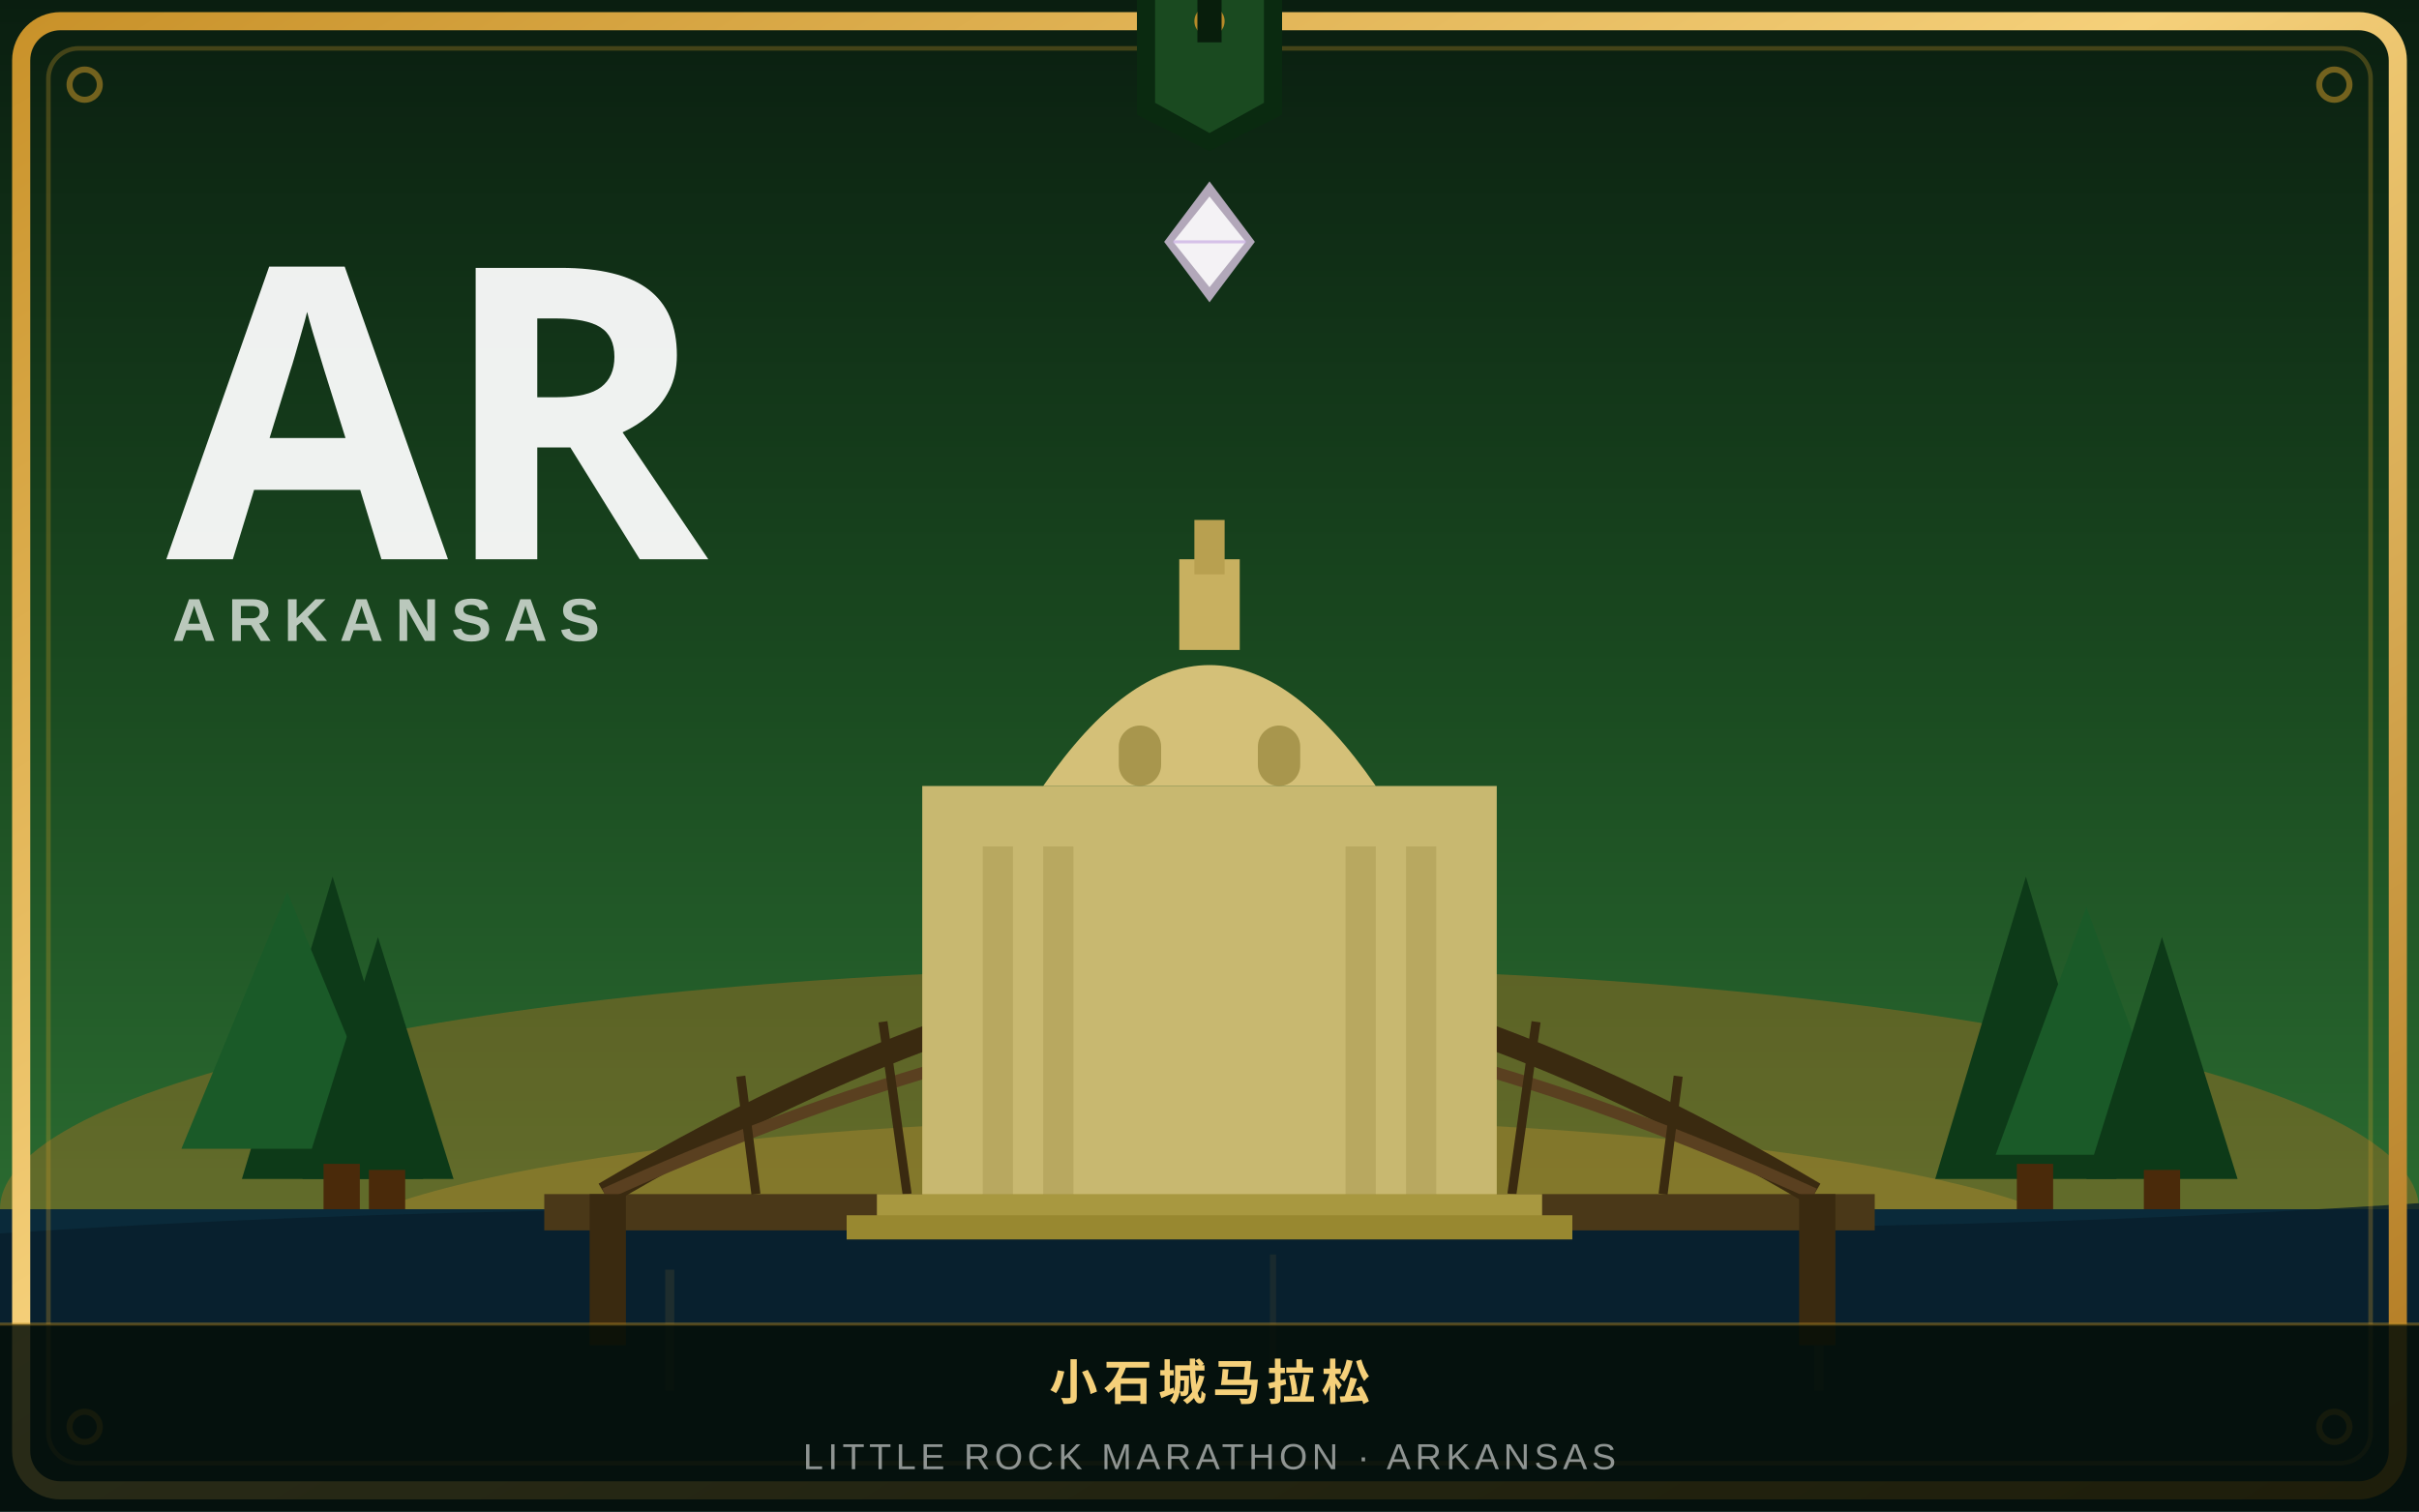
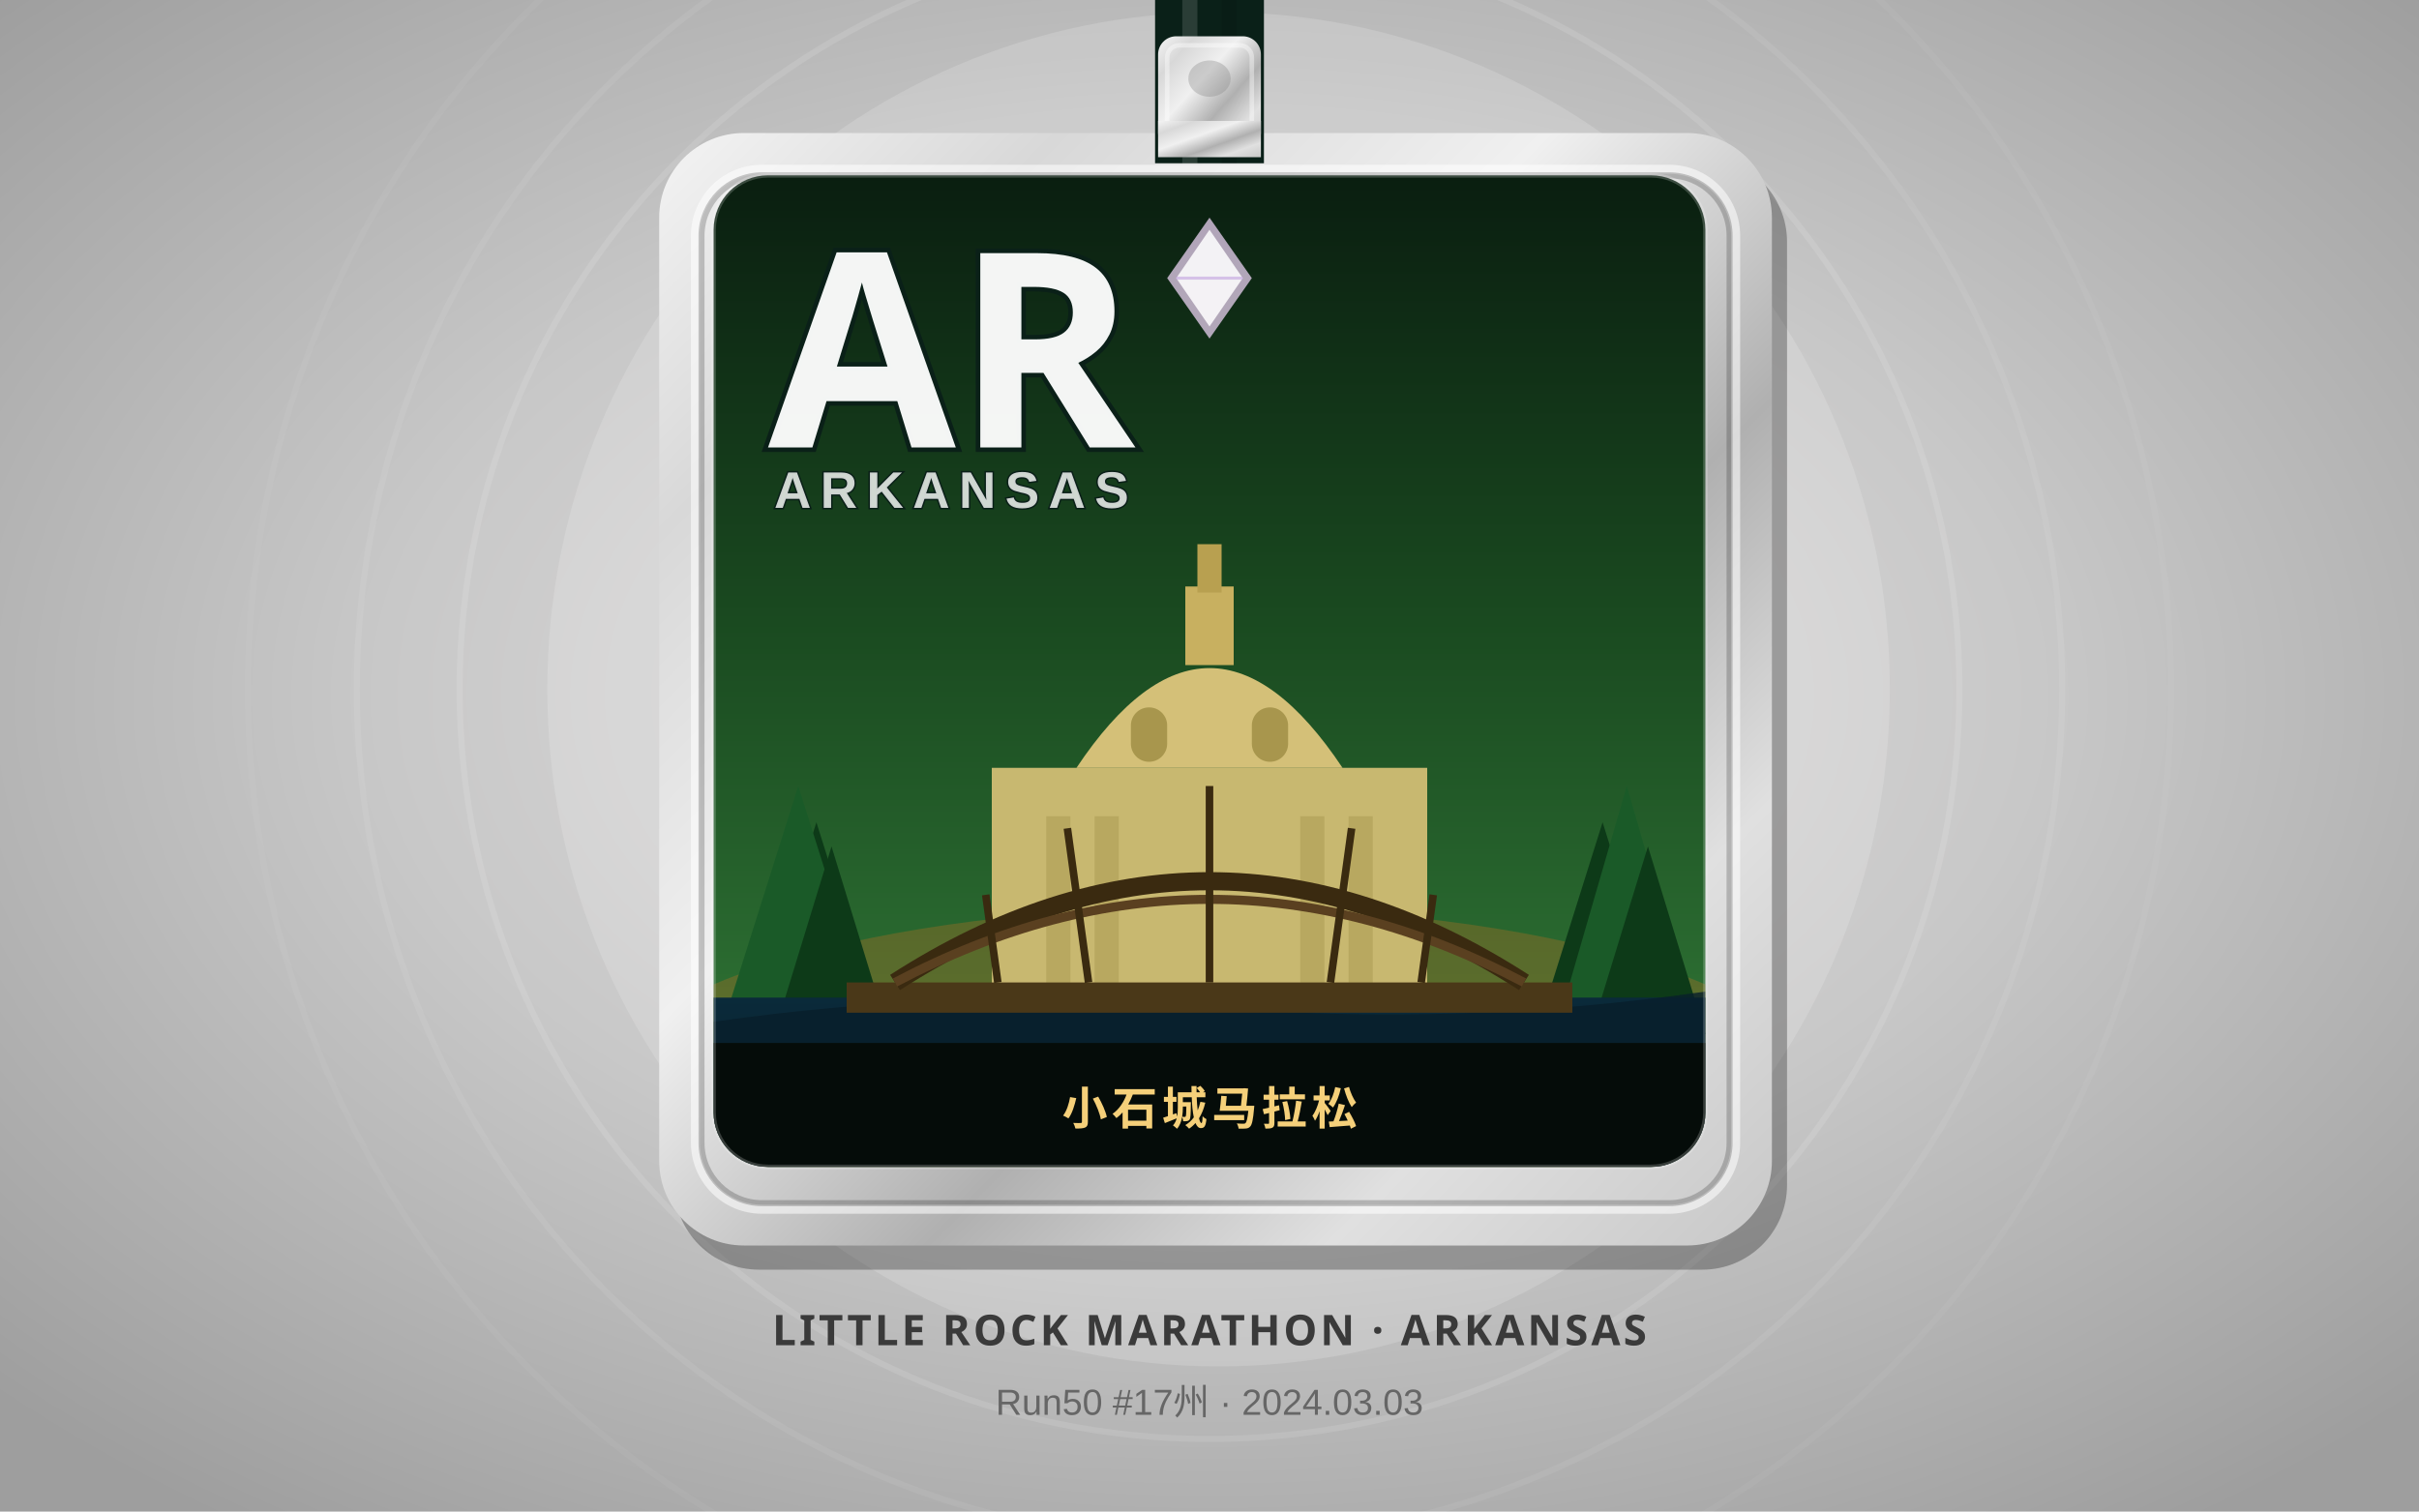
<svg xmlns="http://www.w3.org/2000/svg" viewBox="0 0 800 500">
  <defs>
-     <linearGradient id="sky-ar" x1="0" y1="0" x2="0" y2="1">
+     <radialGradient id="bg" cx="50%" cy="46%" r="68%">
+       <stop offset="0%" stop-color="#e2e0e0" />
+       <stop offset="50%" stop-color="#c8c8c8" />
+       <stop offset="100%" stop-color="#9e9e9e" />
+     </radialGradient>
+     <linearGradient id="silver" x1="0" y1="0" x2="1" y2="1">
+       <stop offset="0%" stop-color="#f4f4f4" />
+       <stop offset="18%" stop-color="#d8d8d8" />
+       <stop offset="40%" stop-color="#f0f0f0" />
+       <stop offset="62%" stop-color="#b0b0b0" />
+       <stop offset="80%" stop-color="#e0e0e0" />
+       <stop offset="100%" stop-color="#c8c8c8" />
+     </linearGradient>
+     <linearGradient id="sky" x1="0" y1="0" x2="0" y2="1">
      <stop offset="0%" stop-color="#0a1e10" />
      <stop offset="45%" stop-color="#1a4a20" />
      <stop offset="80%" stop-color="#2a6a30" />
      <stop offset="100%" stop-color="#3a7a3a" />
    </linearGradient>
-     <linearGradient id="gold-ar" x1="0" y1="0" x2="1" y2="1">
-       <stop offset="0%" stop-color="#c9922a" />
-       <stop offset="45%" stop-color="#f5d07a" />
-       <stop offset="100%" stop-color="#b07820" />
+     <linearGradient id="river" x1="0" y1="0" x2="0" y2="1">
+       <stop offset="0%" stop-color="#0a2a3a" />
+       <stop offset="100%" stop-color="#071e2a" />
    </linearGradient>
-     <linearGradient id="sunset-ar" x1="0" y1="0" x2="1" y2="0">
-       <stop offset="0%" stop-color="#c87020" />
-       <stop offset="50%" stop-color="#e8a030" />
-       <stop offset="100%" stop-color="#c87020" />
-     </linearGradient>
+     <clipPath id="clip">
+       <rect x="236" y="58" width="328" height="328" rx="18" />
+     </clipPath>
  </defs>
-   <rect width="800" height="500" fill="url(#sky-ar)" />
-   <ellipse cx="400" cy="400" rx="400" ry="80" fill="#c87020" opacity="0.35" />
-   <ellipse cx="400" cy="420" rx="300" ry="50" fill="#e8a030" opacity="0.25" />
-   <rect x="0" y="400" width="800" height="100" fill="#0a2a3a" />
-   <path d="M0,408 Q200,395 400,403 Q600,411 800,398 L800,500 L0,500Z" fill="#071e2a" opacity="0.8" />
-   <rect x="220" y="420" width="3" height="40" fill="#e8a030" opacity="0.1" />
-   <rect x="420" y="415" width="2" height="45" fill="#e8a030" opacity="0.08" />
-   <rect x="600" y="422" width="3" height="38" fill="#e8a030" opacity="0.1" />
-   <rect x="180" y="395" width="440" height="12" fill="#4a3818" />
-   <path d="M200,395 Q310,330 400,320 Q490,330 600,395" fill="none" stroke="#3a2a10" stroke-width="8" />
-   <path d="M200,395 Q310,345 400,335 Q490,345 600,395" fill="none" stroke="#5a4020" stroke-width="4" />
-   <rect x="195" y="395" width="12" height="50" fill="#3a2a10" />
-   <rect x="393" y="320" width="14" height="80" fill="#3a2a10" />
-   <rect x="595" y="395" width="12" height="50" fill="#3a2a10" />
-   <line x1="250" y1="395" x2="245" y2="356" stroke="#3a2a10" stroke-width="3" />
-   <line x1="300" y1="395" x2="292" y2="338" stroke="#3a2a10" stroke-width="3" />
-   <line x1="350" y1="395" x2="346" y2="325" stroke="#3a2a10" stroke-width="3" />
-   <line x1="450" y1="395" x2="454" y2="325" stroke="#3a2a10" stroke-width="3" />
-   <line x1="500" y1="395" x2="508" y2="338" stroke="#3a2a10" stroke-width="3" />
-   <line x1="550" y1="395" x2="555" y2="356" stroke="#3a2a10" stroke-width="3" />
-   <rect x="305" y="260" width="190" height="140" fill="#c8b870" />
-   <path d="M345,260 Q400,180 455,260 Z" fill="#d4c078" />
-   <rect x="390" y="185" width="20" height="30" fill="#c8b060" />
-   <rect x="395" y="172" width="10" height="18" fill="#b8a050" />
-   <rect x="370" y="240" width="14" height="20" rx="7" fill="#8a7a30" opacity="0.6" />
-   <rect x="416" y="240" width="14" height="20" rx="7" fill="#8a7a30" opacity="0.6" />
-   <rect x="325" y="280" width="10" height="120" fill="#b8a860" />
-   <rect x="345" y="280" width="10" height="120" fill="#b8a860" />
-   <rect x="445" y="280" width="10" height="120" fill="#b8a860" />
-   <rect x="465" y="280" width="10" height="120" fill="#b8a860" />
-   <rect x="290" y="395" width="220" height="10" fill="#a89840" />
-   <rect x="280" y="402" width="240" height="8" fill="#988830" />
-   <polygon points="80,390 110,290 140,390" fill="#0d3a18" />
-   <polygon points="60,380 95,295 130,380" fill="#1a5a28" />
-   <polygon points="100,390 125,310 150,390" fill="#0d3a18" />
-   <rect x="107" y="385" width="12" height="15" fill="#4a2a0a" />
-   <rect x="122" y="387" width="12" height="13" fill="#4a2a0a" />
-   <polygon points="640,390 670,290 700,390" fill="#0d3a18" />
-   <polygon points="660,382 690,300 720,382" fill="#1a5a28" />
-   <polygon points="690,390 715,310 740,390" fill="#0d3a18" />
-   <rect x="667" y="385" width="12" height="15" fill="#4a2a0a" />
-   <rect x="709" y="387" width="12" height="13" fill="#4a2a0a" />
-   <polygon points="400,60 415,80 400,100 385,80" fill="#e8d0f0" opacity="0.75" />
-   <polygon points="400,65 412,80 400,95 388,80" fill="white" opacity="0.85" />
-   <line x1="388" y1="80" x2="412" y2="80" stroke="#c0a0e0" stroke-width="1" opacity="0.6" />
-   <rect x="7" y="7" width="786" height="486" rx="13" ry="13" fill="none" stroke="url(#gold-ar)" stroke-width="6" />
-   <rect x="16" y="16" width="768" height="468" rx="10" ry="10" fill="none" stroke="rgba(200,150,40,0.3)" stroke-width="1.5" />
-   <circle cx="28" cy="28" r="5" fill="none" stroke="rgba(200,150,40,0.55)" stroke-width="2" />
-   <circle cx="772" cy="28" r="5" fill="none" stroke="rgba(200,150,40,0.55)" stroke-width="2" />
-   <circle cx="28" cy="472" r="5" fill="none" stroke="rgba(200,150,40,0.55)" stroke-width="2" />
-   <circle cx="772" cy="472" r="5" fill="none" stroke="rgba(200,150,40,0.55)" stroke-width="2" />
-   <path d="M376,0 L424,0 L424,38 L400,50 L376,38 Z" fill="#0a2a10" />
-   <path d="M382,0 L418,0 L418,34 L400,44 L382,34 Z" fill="#1a4a20" />
-   <circle cx="400" cy="7" r="5" fill="#c9922a" opacity="0.9" />
-   <rect x="396" y="0" width="8" height="14" fill="#081e0c" />
-   <text x="55" y="185" font-family="'Arial Black','Franklin Gothic Heavy',sans-serif" font-size="135" font-weight="900" fill="white" fill-opacity="0.93" letter-spacing="-3">AR</text>
-   <text x="57" y="212" font-family="Arial,sans-serif" font-size="20" font-weight="600" fill="white" fill-opacity="0.7" letter-spacing="4">ARKANSAS</text>
-   <rect x="0" y="438" width="800" height="62" fill="rgba(5,15,8,0.85)" />
-   <line x1="0" y1="438" x2="800" y2="438" stroke="rgba(200,150,40,0.4)" stroke-width="1" />
-   <text x="400" y="463" font-family="'Arial Black',sans-serif" font-size="16" font-weight="900" fill="#f5d07a" text-anchor="middle" letter-spacing="2">小石城马拉松</text>
-   <text x="400" y="486" font-family="Arial,sans-serif" font-size="12" fill="rgba(255,255,255,0.55)" text-anchor="middle" letter-spacing="1.5">LITTLE ROCK MARATHON · ARKANSAS</text>
+   <rect width="800" height="500" fill="url(#bg)" />
+   <ellipse cx="403" cy="228" rx="222" ry="224" fill="rgba(255,255,255,0.16)" />
+   <circle cx="400" cy="228" r="248" fill="none" stroke="rgba(255,255,255,0.11)" stroke-width="2" />
+   <circle cx="400" cy="228" r="282" fill="none" stroke="rgba(255,255,255,0.07)" stroke-width="2" />
+   <circle cx="400" cy="228" r="318" fill="none" stroke="rgba(255,255,255,0.04)" stroke-width="2" />
+   <rect x="218" y="44" width="368" height="368" rx="28" fill="rgba(0,0,0,0.28)" transform="translate(5,8)" />
+   <rect x="218" y="44" width="368" height="368" rx="28" fill="url(#silver)" />
+   <rect x="230" y="56" width="344" height="344" rx="22" fill="none" stroke="rgba(255,255,255,0.55)" stroke-width="3" />
+   <rect x="232" y="58" width="340" height="340" rx="20" fill="none" stroke="rgba(0,0,0,0.2)" stroke-width="2" />
+   <g clip-path="url(#clip)">
+     <rect x="236" y="58" width="328" height="328" fill="url(#sky)" />
+     <ellipse cx="400" cy="360" rx="200" ry="60" fill="#c87020" opacity="0.3" />
+     <ellipse cx="400" cy="375" rx="140" ry="35" fill="#e8a030" opacity="0.2" />
+     <polygon points="400,72 414,92 400,112 386,92" fill="#e8d0f0" opacity="0.75" />
+     <polygon points="400,76 411,92 400,108 389,92" fill="white" opacity="0.85" />
+     <line x1="389" y1="92" x2="411" y2="92" stroke="#c0a0e0" stroke-width="1" opacity="0.6" />
+     <polygon points="248,342 270,272 292,342" fill="#0d3a18" />
+     <polygon points="240,336 264,260 288,336" fill="#1a5a28" />
+     <polygon points="256,342 275,280 294,342" fill="#0d3a18" />
+     <rect x="267" y="338" width="10" height="12" fill="#4a2a0a" />
+     <polygon points="508,342 530,272 552,342" fill="#0d3a18" />
+     <polygon points="516,336 538,260 560,336" fill="#1a5a28" />
+     <polygon points="526,342 545,280 564,342" fill="#0d3a18" />
+     <rect x="537" y="338" width="10" height="12" fill="#4a2a0a" />
+     <rect x="328" y="254" width="144" height="90" fill="#c8b870" />
+     <path d="M356,254 Q400,188 444,254 Z" fill="#d4c078" />
+     <rect x="392" y="194" width="16" height="26" fill="#c8b060" />
+     <rect x="396" y="180" width="8" height="16" fill="#b8a050" />
+     <rect x="374" y="234" width="12" height="18" rx="6" fill="#8a7a30" opacity="0.6" />
+     <rect x="414" y="234" width="12" height="18" rx="6" fill="#8a7a30" opacity="0.6" />
+     <rect x="346" y="270" width="8" height="74" fill="#b8a860" />
+     <rect x="362" y="270" width="8" height="74" fill="#b8a860" />
+     <rect x="430" y="270" width="8" height="74" fill="#b8a860" />
+     <rect x="446" y="270" width="8" height="74" fill="#b8a860" />
+     <rect x="236" y="330" width="328" height="56" fill="url(#river)" />
+     <path d="M236,338 Q320,326 400,333 Q480,340 564,328 L564,386 L236,386Z" fill="#071e2a" opacity="0.8" />
+     <rect x="280" y="325" width="240" height="10" fill="#4a3818" />
+     <path d="M296,325 Q400,258 504,325" fill="none" stroke="#3a2a10" stroke-width="6" />
+     <path d="M296,325 Q400,270 504,325" fill="none" stroke="#5a4020" stroke-width="3" />
+     <line x1="330" y1="325" x2="326" y2="296" stroke="#3a2a10" stroke-width="2.5" />
+     <line x1="360" y1="325" x2="353" y2="274" stroke="#3a2a10" stroke-width="2.5" />
+     <line x1="400" y1="325" x2="400" y2="260" stroke="#3a2a10" stroke-width="2.5" />
+     <line x1="440" y1="325" x2="447" y2="274" stroke="#3a2a10" stroke-width="2.5" />
+     <line x1="470" y1="325" x2="474" y2="296" stroke="#3a2a10" stroke-width="2.5" />
+     <rect x="236" y="345" width="328" height="41" fill="rgba(5,10,5,0.88)" />
+     <text x="254" y="148" font-family="'Arial Black',Impact,sans-serif" font-size="90" font-weight="900" fill="white" fill-opacity="0.95" stroke="#0a2018" stroke-width="3" paint-order="stroke">AR</text>
+     <text x="256" y="168" font-family="Arial,sans-serif" font-size="17" font-weight="700" fill="white" fill-opacity="0.8" stroke="#0a2018" stroke-width="1" paint-order="stroke" letter-spacing="3">ARKANSAS</text>
+     <text x="400" y="372" font-family="'Arial Black',sans-serif" font-size="15" font-weight="900" fill="#f5d07a" text-anchor="middle" letter-spacing="1.5">小石城马拉松</text>
+   </g>
+   <rect x="236" y="58" width="328" height="328" rx="18" fill="none" stroke="rgba(255,255,255,0.2)" stroke-width="1.5" />
+   <rect x="382" y="0" width="36" height="54" fill="#0a2018" />
+   <rect x="391" y="0" width="5" height="54" fill="rgba(255,255,255,0.13)" />
+   <rect x="404" y="0" width="5" height="54" fill="rgba(0,0,0,0.08)" />
+   <rect x="383" y="12" width="34" height="38" rx="6" fill="url(#silver)" />
+   <rect x="386" y="15" width="28" height="32" rx="4" fill="none" stroke="rgba(255,255,255,0.4)" stroke-width="1.5" />
+   <rect x="383" y="40" width="34" height="12" fill="url(#silver)" />
+   <ellipse cx="400" cy="26" rx="7" ry="6" fill="#888" opacity="0.35" />
+   <text x="400" y="445" font-family="'Arial Black',sans-serif" font-size="14" font-weight="900" fill="#3a3a3a" text-anchor="middle" letter-spacing="1">LITTLE ROCK MARATHON · ARKANSAS</text>
+   <text x="400" y="468" font-family="Arial,sans-serif" font-size="12" fill="#666" text-anchor="middle">Run50 #17州 · 2024.03.03</text>
</svg>
